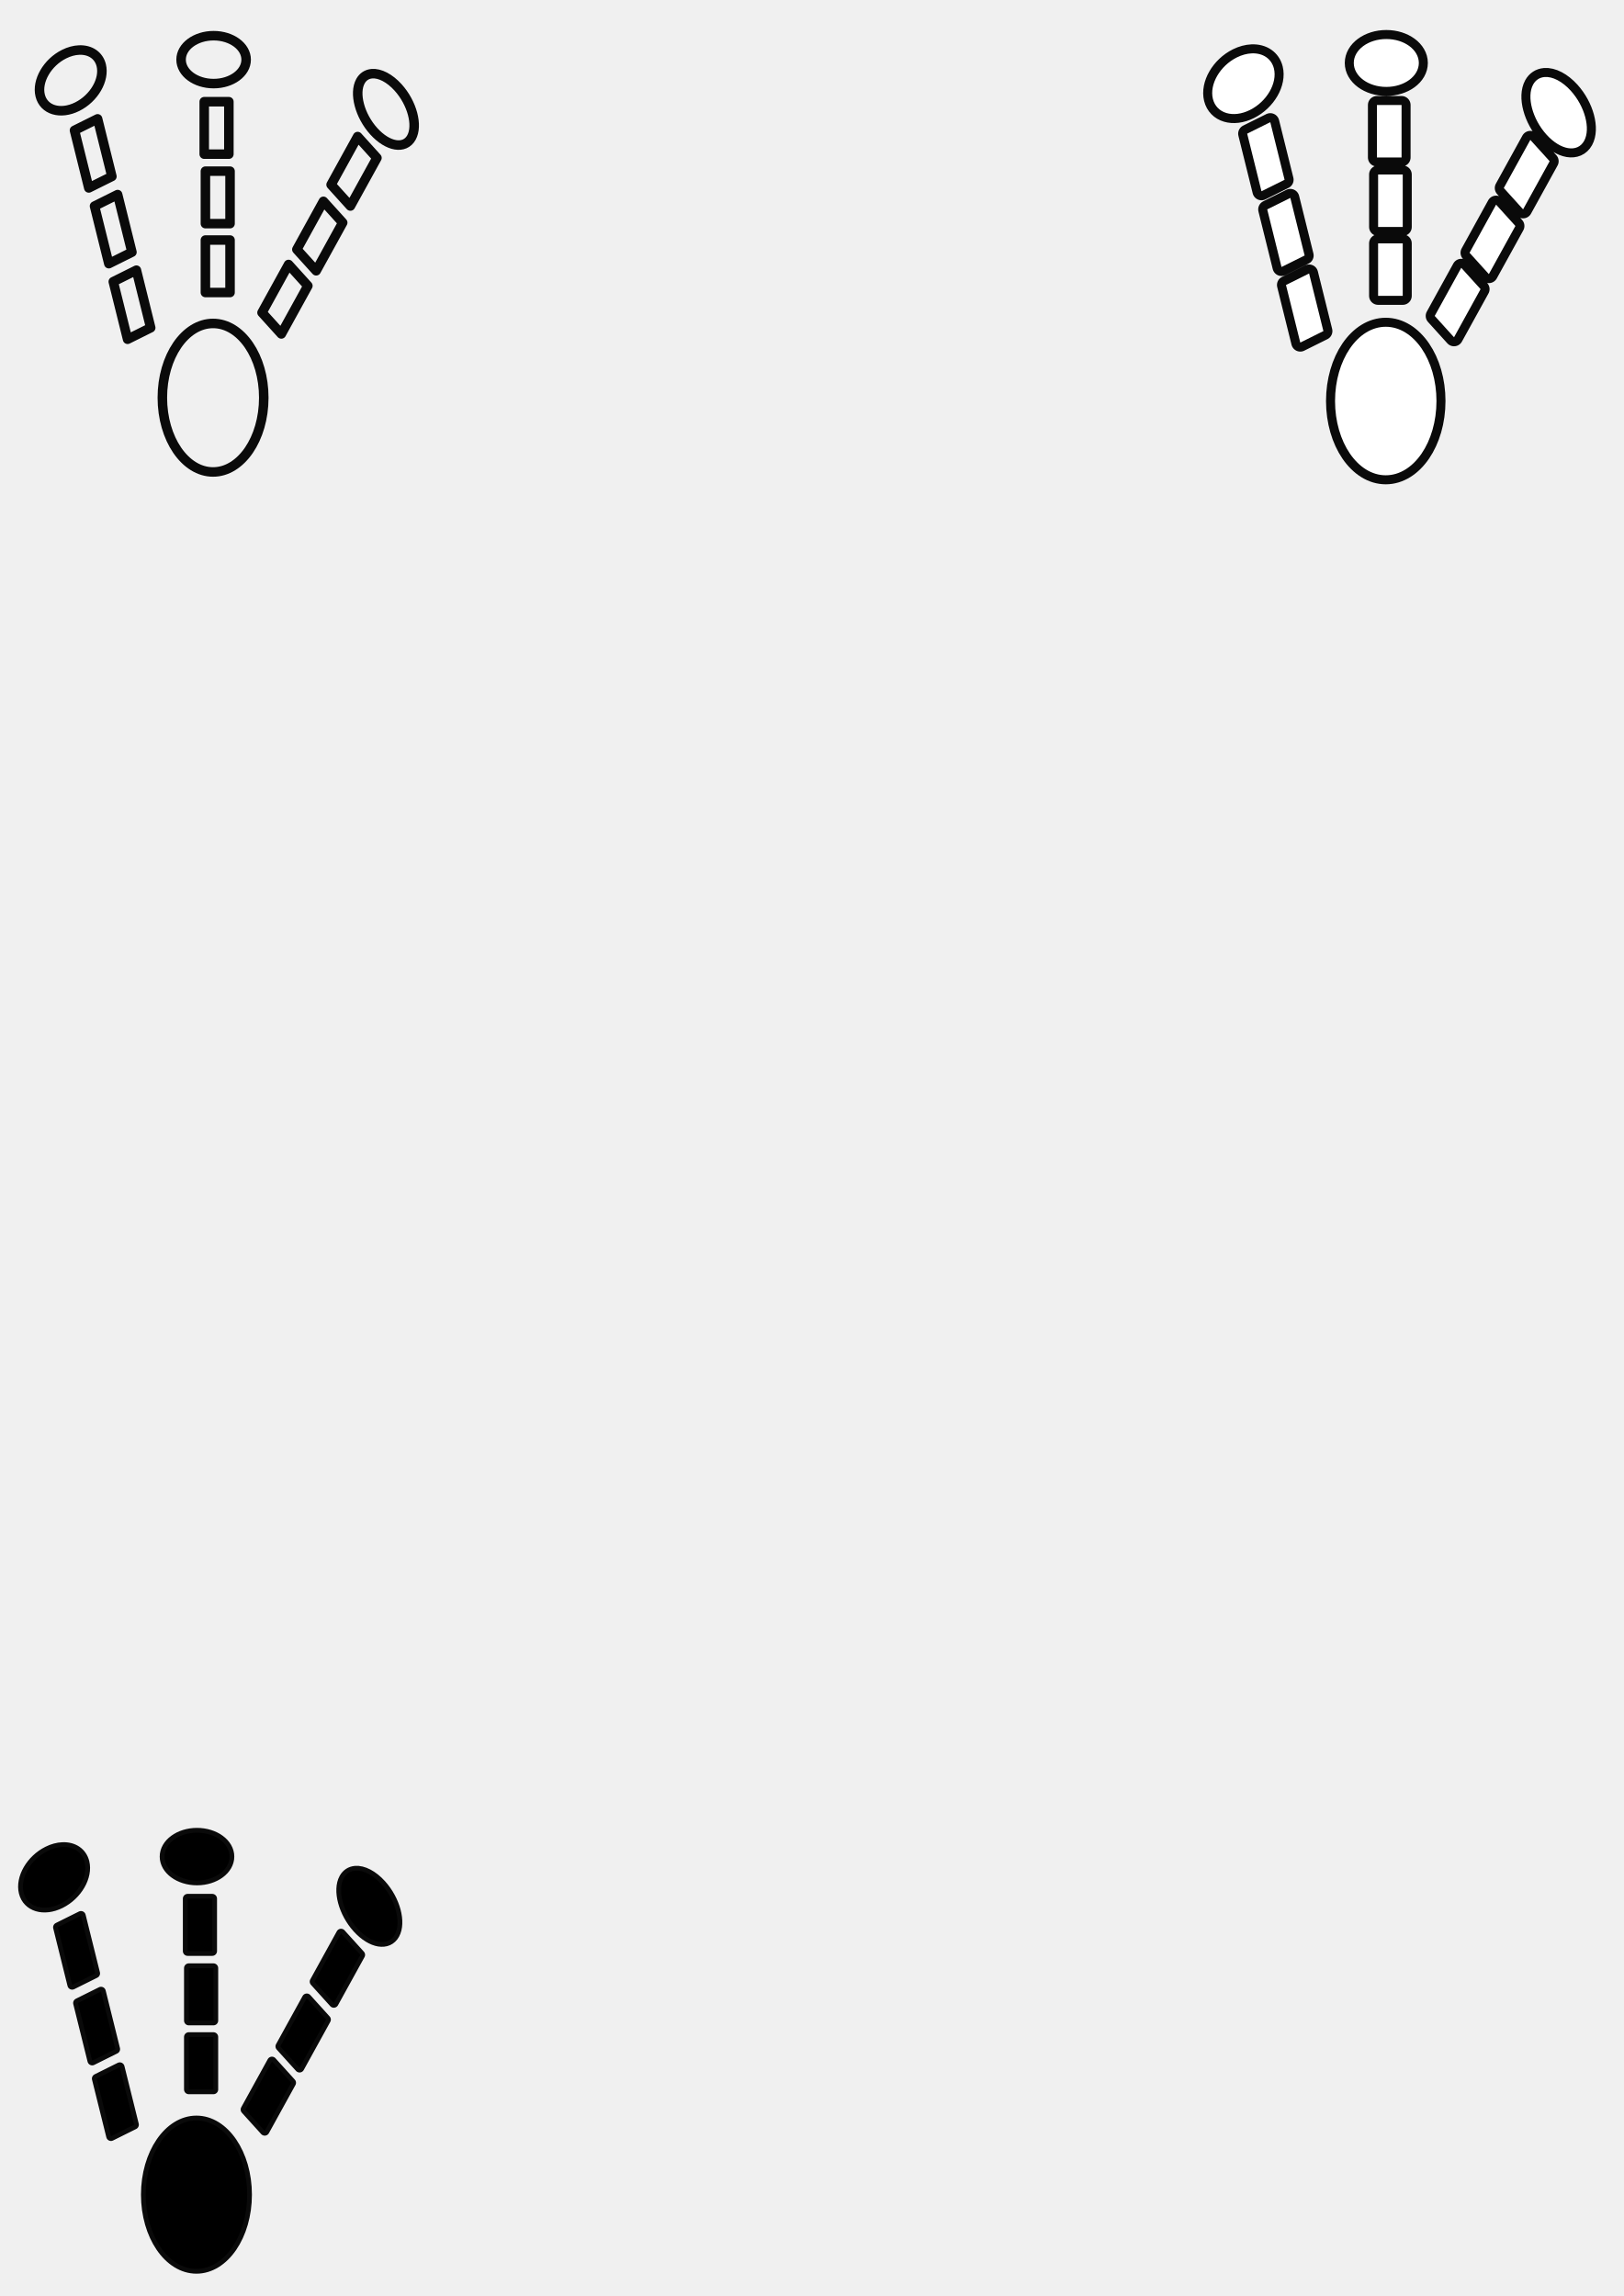
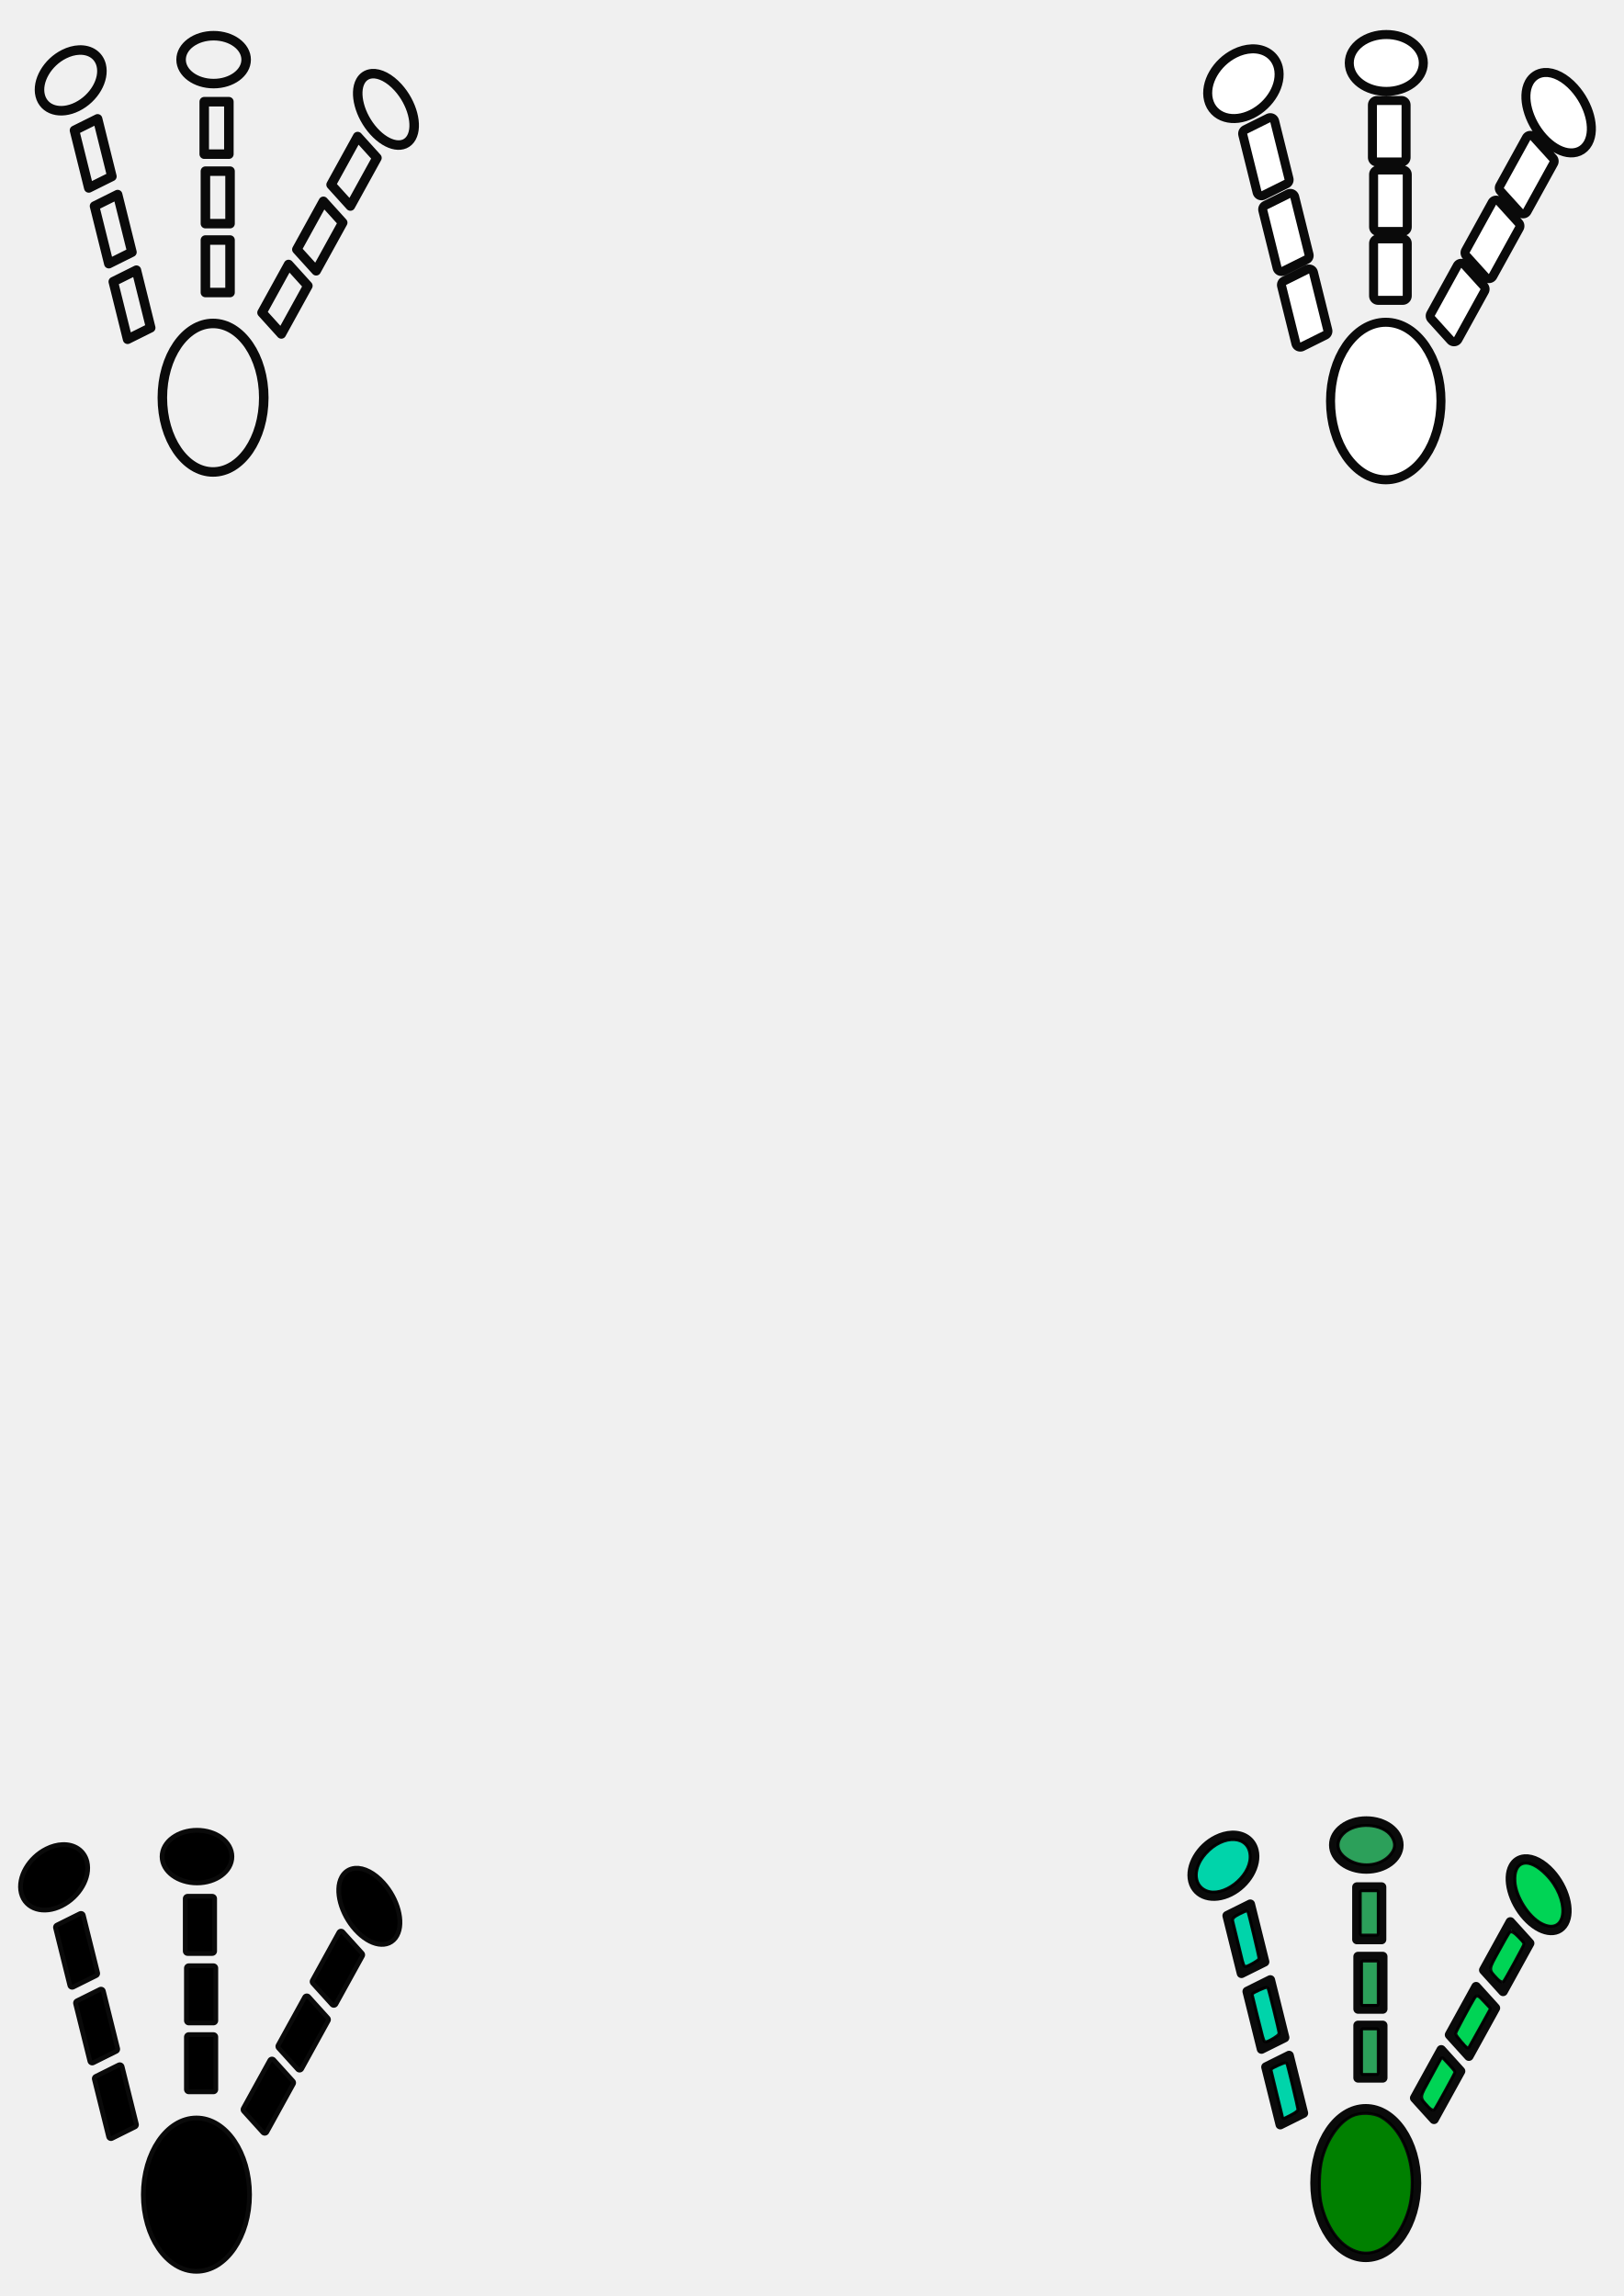
<svg xmlns="http://www.w3.org/2000/svg" width="210mm" height="297mm" viewBox="0 0 210 297" version="1.1" id="svg5">
  <defs id="defs2">
    </defs>
  <g id="layer1">
    <path id="path1174" style="fill:none;stroke:#000000;stroke-width:1.232;stroke-linecap:round;stroke-linejoin:round;stroke-opacity:0.955;paint-order:stroke markers fill" d="M 27.628,4.618 A 4.207,3.098 0 0 0 23.421,7.716 4.207,3.098 0 0 0 27.628,10.814 4.207,3.098 0 0 0 31.835,7.716 4.207,3.098 0 0 0 27.628,4.618 Z M 10.232,6.473 A 3.31,4.555 47.542 0 0 8.301,6.996 3.31,4.555 47.542 0 0 5.198,12.361 3.31,4.555 47.542 0 0 9.99,13.798 3.31,4.555 47.542 0 0 13.092,8.433 3.31,4.555 47.542 0 0 10.232,6.473 Z m 37.861,3.061 a 5.089,2.963 58.968 0 0 -1.474,0.969 5.089,2.963 58.968 0 0 1.731,6.485 5.089,2.963 58.968 0 0 4.864,0.802 5.089,2.963 58.968 0 0 -1.731,-6.485 5.089,2.963 58.968 0 0 -3.391,-1.772 z M 26.415,13.154 v 6.786 h 3.186 v -6.786 z m -13.793,2.22 -2.989,1.487 1.85,7.45 2.989,-1.487 z m 33.633,2.291 -3.433,6.225 2.497,2.76 3.433,-6.225 z m -19.688,4.477 v 6.786 h 3.186 v -6.786 z m -11.353,3.028 -2.989,1.487 1.85,7.45 2.989,-1.487 z m 26.613,0.872 -3.433,6.225 2.497,2.76 3.433,-6.225 z m -15.261,5.008 v 6.787 h 3.186 v -6.787 z m 10.755,3.162 -3.433,6.225 2.497,2.76 3.433,-6.225 z m -19.68,0.736 -2.989,1.487 1.85,7.45 2.989,-1.487 z m 9.915,6.891 a 6.559,9.606 0 0 0 -6.559,9.606 6.559,9.606 0 0 0 6.559,9.606 6.559,9.606 0 0 0 6.559,-9.606 6.559,9.606 0 0 0 -6.559,-9.606 z" />
    <path id="path1489" style="fill:#ffffff;stroke:#000000;stroke-width:2.332;stroke-linecap:round;stroke-linejoin:round;stroke-opacity:0.955;paint-order:stroke markers fill;stroke-miterlimit:4;stroke-dasharray:none" d="m 179.297,5.048 a 4.207,3.098 0 0 0 -4.207,3.098 4.207,3.098 0 0 0 4.207,3.098 4.207,3.098 0 0 0 4.207,-3.098 4.207,3.098 0 0 0 -4.207,-3.098 z m -17.396,1.855 a 3.31,4.555 47.542 0 0 -1.931,0.523 3.31,4.555 47.542 0 0 -3.102,5.365 3.31,4.555 47.542 0 0 4.791,1.437 3.31,4.555 47.542 0 0 3.102,-5.365 3.31,4.555 47.542 0 0 -2.86,-1.96 z m 37.861,3.061 a 5.089,2.963 58.968 0 0 -1.474,0.969 5.089,2.963 58.968 0 0 1.731,6.485 5.089,2.963 58.968 0 0 4.864,0.802 5.089,2.963 58.968 0 0 -1.731,-6.485 5.089,2.963 58.968 0 0 -3.391,-1.772 z m -21.678,3.62 v 6.786 h 3.186 v -6.786 z m -13.793,2.22 -2.989,1.487 1.85,7.45 2.989,-1.487 z m 33.633,2.291 -3.433,6.225 2.497,2.76 3.433,-6.225 z m -19.688,4.477 v 6.786 h 3.186 v -6.786 z m -11.353,3.028 -2.989,1.487 1.85,7.45 2.989,-1.487 z m 26.613,0.872 -3.433,6.225 2.497,2.76 3.433,-6.225 z m -15.261,5.008 v 6.787 h 3.186 V 31.48 Z m 10.755,3.162 -3.433,6.225 2.497,2.76 3.433,-6.225 z m -19.68,0.736 -2.989,1.487 1.85,7.45 2.989,-1.487 z m 9.915,6.891 a 6.559,9.606 0 0 0 -6.559,9.606 6.559,9.606 0 0 0 6.559,9.606 6.559,9.606 0 0 0 6.559,-9.606 6.559,9.606 0 0 0 -6.559,-9.606 z" />
    <path id="path1509" style="fill:#000000;stroke:#000000;stroke-width:1.232;stroke-linecap:round;stroke-linejoin:round;stroke-opacity:0.955;paint-order:stroke markers fill" d="m 25.479,237.063 a 4.207,3.098 0 0 0 -4.207,3.098 4.207,3.098 0 0 0 4.207,3.098 4.207,3.098 0 0 0 4.207,-3.098 4.207,3.098 0 0 0 -4.207,-3.098 z m -17.396,1.855 a 3.31,4.555 47.542 0 0 -1.931,0.523 3.31,4.555 47.542 0 0 -3.102,5.365 3.31,4.555 47.542 0 0 4.791,1.437 3.31,4.555 47.542 0 0 3.102,-5.365 3.31,4.555 47.542 0 0 -2.86,-1.96 z m 37.861,3.061 a 5.089,2.963 58.968 0 0 -1.474,0.969 5.089,2.963 58.968 0 0 1.731,6.485 5.089,2.963 58.968 0 0 4.864,0.802 5.089,2.963 58.968 0 0 -1.731,-6.485 5.089,2.963 58.968 0 0 -3.391,-1.772 z m -21.678,3.62 v 6.786 h 3.186 v -6.786 z m -13.793,2.22 -2.989,1.487 1.85,7.45 2.989,-1.487 z m 33.633,2.291 -3.433,6.225 2.497,2.76 3.433,-6.225 z m -19.688,4.477 v 6.786 h 3.186 v -6.786 z m -11.353,3.028 -2.989,1.487 1.85,7.45 2.989,-1.487 z m 26.613,0.872 -3.433,6.225 2.497,2.76 3.433,-6.225 z m -15.261,5.008 v 6.787 h 3.186 v -6.787 z m 10.755,3.162 -3.433,6.225 2.497,2.76 3.433,-6.225 z m -19.68,0.736 -2.989,1.487 1.85,7.45 2.989,-1.487 z m 9.915,6.891 a 6.559,9.606 0 0 0 -6.559,9.606 6.559,9.606 0 0 0 6.559,9.606 6.559,9.606 0 0 0 6.559,-9.606 6.559,9.606 0 0 0 -6.559,-9.606 z" />
+     <path style="fill:#00d4aa;stroke:#000000;stroke-width:7.868;stroke-linecap:round;stroke-linejoin:round;stroke-opacity:0.955;paint-order:stroke markers fill" d="" id="path983" transform="scale(0.2645833)" />
+     <g id="g2004" transform="translate(24.91205,80.56665)">
+       <path id="path831" style="fill:none;stroke:#000000;stroke-width:1.232;stroke-linecap:round;stroke-linejoin:round;stroke-opacity:0.955;paint-order:stroke markers fill" d="m 151.798,154.998 a 4.207,3.098 0 0 0 -4.207,3.098 4.207,3.098 0 0 0 4.207,3.098 4.207,3.098 0 0 0 4.207,-3.098 4.207,3.098 0 0 0 -4.207,-3.098 z m -17.396,1.855 a 3.31,4.555 47.542 0 0 -1.931,0.523 3.31,4.555 47.542 0 0 -3.102,5.365 3.31,4.555 47.542 0 0 4.791,1.437 3.31,4.555 47.542 0 0 3.102,-5.365 3.31,4.555 47.542 0 0 -2.86,-1.96 z m 37.861,3.061 a 5.089,2.963 58.968 0 0 -1.474,0.969 5.089,2.963 58.968 0 0 1.731,6.485 5.089,2.963 58.968 0 0 4.864,0.802 5.089,2.963 58.968 0 0 -1.731,-6.485 5.089,2.963 58.968 0 0 -3.391,-1.772 z m -21.678,3.62 v 6.786 h 3.186 v -6.786 z m -13.793,2.22 -2.989,1.487 1.85,7.45 2.989,-1.487 z m 33.633,2.291 -3.433,6.225 2.497,2.76 3.433,-6.225 z m -19.688,4.477 v 6.786 h 3.186 v -6.786 z m -11.353,3.028 -2.989,1.487 1.85,7.45 2.989,-1.487 z m 26.613,0.872 -3.433,6.225 2.497,2.76 3.433,-6.225 z m -15.261,5.008 v 6.787 h 3.186 v -6.787 z m 10.755,3.162 -3.433,6.225 2.497,2.76 3.433,-6.225 z m -19.68,0.736 -2.989,1.487 1.85,7.45 2.989,-1.487 z m 9.915,6.891 a 6.559,9.606 0 0 0 -6.559,9.606 6.559,9.606 0 0 0 6.559,9.606 6.559,9.606 0 0 0 6.559,-9.606 6.559,9.606 0 0 0 -6.559,-9.606 z" />
+       <path style="fill:#00d4aa;stroke:#000000;stroke-width:2.974;stroke-linecap:round;stroke-linejoin:round;stroke-opacity:0.955;paint-order:stroke markers fill" d="m 533.062,728.782 c -0.213,-0.931 -1.462,-6.03 -2.775,-11.332 -1.313,-5.302 -2.387,-9.744 -2.387,-9.87 0,-0.386 6.119,-3.121 6.368,-2.845 0.28,0.309 5.295,21.19 5.295,22.045 0,0.328 -1.375,1.293 -3.057,2.145 l -3.057,1.549 z" id="path1022" transform="scale(0.2645833)" />
+       <path style="fill:#00d4aa;stroke:#000000;stroke-width:2.974;stroke-linecap:round;stroke-linejoin:round;stroke-opacity:0.955;paint-order:stroke markers fill" d="m 523.659,690.721 c -1.094,-4.162 -4.967,-19.729 -4.967,-19.967 0,-0.384 6.117,-3.128 6.351,-2.849 0.325,0.388 5.312,20.672 5.312,21.607 0,0.648 -4.75,3.511 -5.824,3.511 -0.147,0 -0.539,-1.036 -0.872,-2.302 z" id="path1061" transform="scale(0.2645833)" />
+       <path style="fill:#00d4aa;stroke:#000000;stroke-width:2.974;stroke-linecap:round;stroke-linejoin:round;stroke-opacity:0.955;paint-order:stroke markers fill" d="m 513.828,653.89 c -0.338,-1.266 -1.462,-5.893 -2.496,-10.282 -1.035,-4.389 -2.026,-8.451 -2.204,-9.027 -0.241,-0.782 0.48,-1.454 2.841,-2.65 1.74,-0.882 3.215,-1.515 3.278,-1.408 0.258,0.438 5.314,21.729 5.301,22.324 -0.011,0.53 -4.925,3.345 -5.838,3.345 -0.147,0 -0.544,-1.036 -0.882,-2.302 z" id="path1100" transform="scale(0.2645833)" />
+       <path style="fill:#00d4aa;stroke:#000000;stroke-width:2.974;stroke-linecap:round;stroke-linejoin:round;stroke-opacity:0.955;paint-order:stroke markers fill" d="m 495.567,619.113 c -5.721,-2.586 -5.632,-10.425 0.191,-16.903 8.423,-9.368 20.503,-8.664 20.464,1.192 -0.038,9.393 -12.933,19.202 -20.655,15.711 z" id="path1139" transform="scale(0.2645833)" />
+       <path style="fill:#2ca05a;stroke:#000000;stroke-width:2.974;stroke-linecap:round;stroke-linejoin:round;stroke-opacity:0.955;paint-order:stroke markers fill" d="m 572.097,698.547 v -10.435 h 3.376 3.376 v 10.435 10.435 h -3.376 -3.376 z" id="path1215" transform="scale(0.2645833)" />
+       <path style="fill:#2ca05a;stroke:#000000;stroke-width:2.974;stroke-linecap:round;stroke-linejoin:round;stroke-opacity:0.955;paint-order:stroke markers fill" d="m 572.097,665.093 v -10.128 h 3.376 3.376 v 10.128 10.128 h -3.376 -3.376 z" id="path1254" transform="scale(0.2645833)" />
+       <path style="fill:#2ca05a;stroke:#000000;stroke-width:2.974;stroke-linecap:round;stroke-linejoin:round;stroke-opacity:0.955;paint-order:stroke markers fill" d="m 571.483,630.718 v -10.128 h 3.683 3.683 v 10.128 10.128 h -3.683 -3.683 z" id="path1293" transform="scale(0.2645833)" />
+       <path style="fill:#2ca05a;stroke:#000000;stroke-width:2.974;stroke-linecap:round;stroke-linejoin:round;stroke-opacity:0.955;paint-order:stroke markers fill" d="m 566.529,604.783 c -6.265,-3.174 -7.667,-7.969 -3.566,-12.2 5.553,-5.729 18.748,-4.99 22.615,1.266 1.894,3.064 1.627,5.45 -0.925,8.275 -4.135,4.577 -12.046,5.737 -18.123,2.659 z" id="path1332" transform="scale(0.2645833)" />
+       <path style="fill:#00d455;stroke:#000000;stroke-width:2.974;stroke-linecap:round;stroke-linejoin:round;stroke-opacity:0.955;paint-order:stroke markers fill" d="m 604.577,725.1 c -4.225,-4.71 -4.353,-3.302 1.236,-13.58 l 4.998,-9.191 2.741,2.93 c 1.508,1.612 2.741,3.1 2.741,3.307 0,0.455 -9.154,17.104 -9.766,17.762 -0.237,0.255 -1.115,-0.297 -1.949,-1.228 z" id="path1408" transform="scale(0.2645833)" />
+       <path style="fill:#00d455;stroke:#000000;stroke-width:2.974;stroke-linecap:round;stroke-linejoin:round;stroke-opacity:0.955;paint-order:stroke markers fill" d="m 620.667,693.205 c -1.388,-1.62 -2.526,-3.191 -2.528,-3.491 -0.004,-0.492 6.935,-13.454 8.978,-16.771 0.828,-1.344 0.861,-1.329 3.643,1.645 l 2.808,3.001 -5.025,9.097 c -2.764,5.004 -5.098,9.18 -5.188,9.28 -0.09,0.101 -1.299,-1.142 -2.687,-2.762 z" id="path1447" transform="scale(0.2645833)" />
+       <path style="fill:#00d455;stroke:#000000;stroke-width:2.974;stroke-linecap:round;stroke-linejoin:round;stroke-opacity:0.955;paint-order:stroke markers fill" d="m 638.02,662.178 c -3.821,-4.141 -3.888,-3.318 1.01,-12.268 2.451,-4.479 4.736,-8.502 5.078,-8.94 0.482,-0.619 1.217,-0.212 3.284,1.816 1.464,1.437 2.662,2.831 2.662,3.098 0,0.535 -9.059,17.09 -9.756,17.829 -0.24,0.254 -1.264,-0.437 -2.277,-1.535 z" id="path1486" transform="scale(0.2645833)" />
+       <path style="fill:#00d455;stroke:#000000;stroke-width:2.974;stroke-linecap:round;stroke-linejoin:round;stroke-opacity:0.955;paint-order:stroke markers fill" d="m 659.648,635.242 c -6.091,-3.213 -12.096,-12.708 -12.55,-19.846 -0.62,-9.731 5.761,-11.145 13.838,-3.067 11.512,11.512 10.521,29.142 -1.288,22.913 z" id="path1525" transform="scale(0.2645833)" />
+       <path style="fill:#008000;stroke:#000000;stroke-width:2.974;stroke-linecap:round;stroke-linejoin:round;stroke-opacity:0.955;paint-order:stroke markers fill" d="m 570.225,795.892 c -7.943,-2.049 -14.454,-10.141 -17.574,-21.843 -1.621,-6.08 -1.468,-17.32 0.322,-23.611 2.611,-9.175 7.979,-16.776 13.906,-19.686 3.859,-1.895 10.241,-1.681 13.894,0.466 8.804,5.175 14.65,17.636 14.65,31.226 0,7.876 -1.286,13.841 -4.318,20.024 -5.059,10.319 -13.036,15.447 -20.88,13.424 z" id="path1871" transform="scale(0.2645833)" />
+     </g>
  </g>
</svg>
